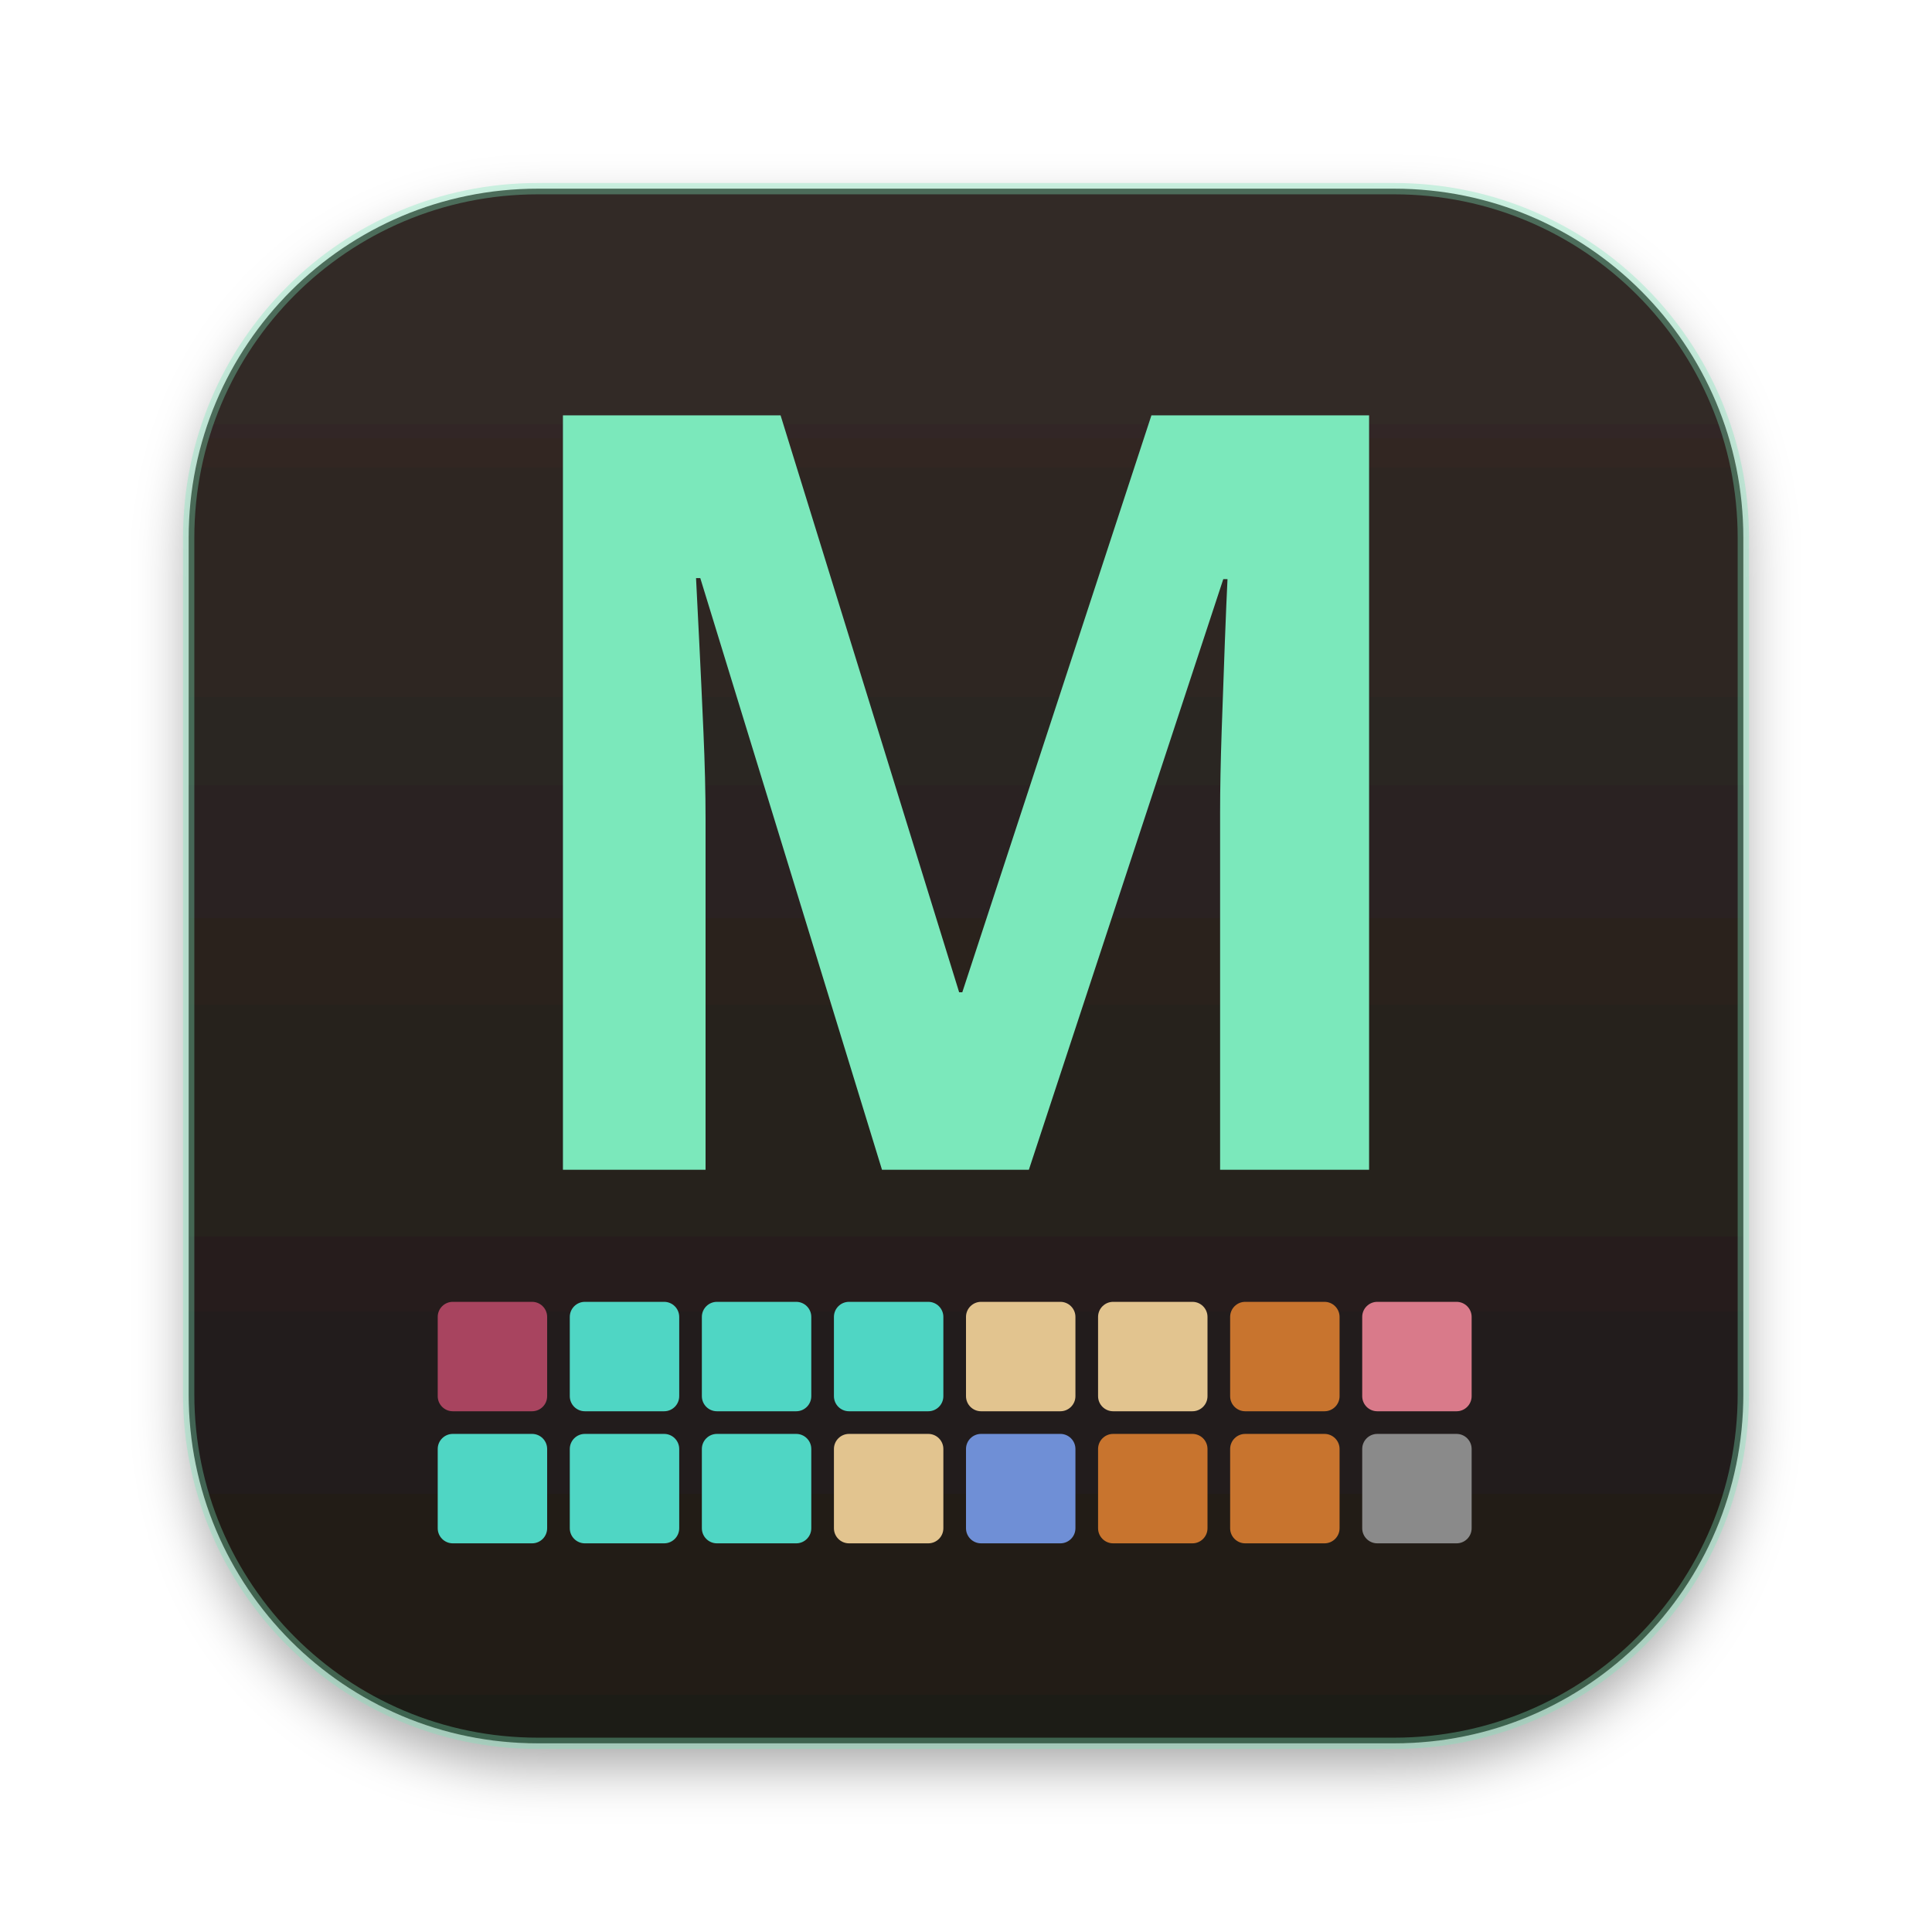
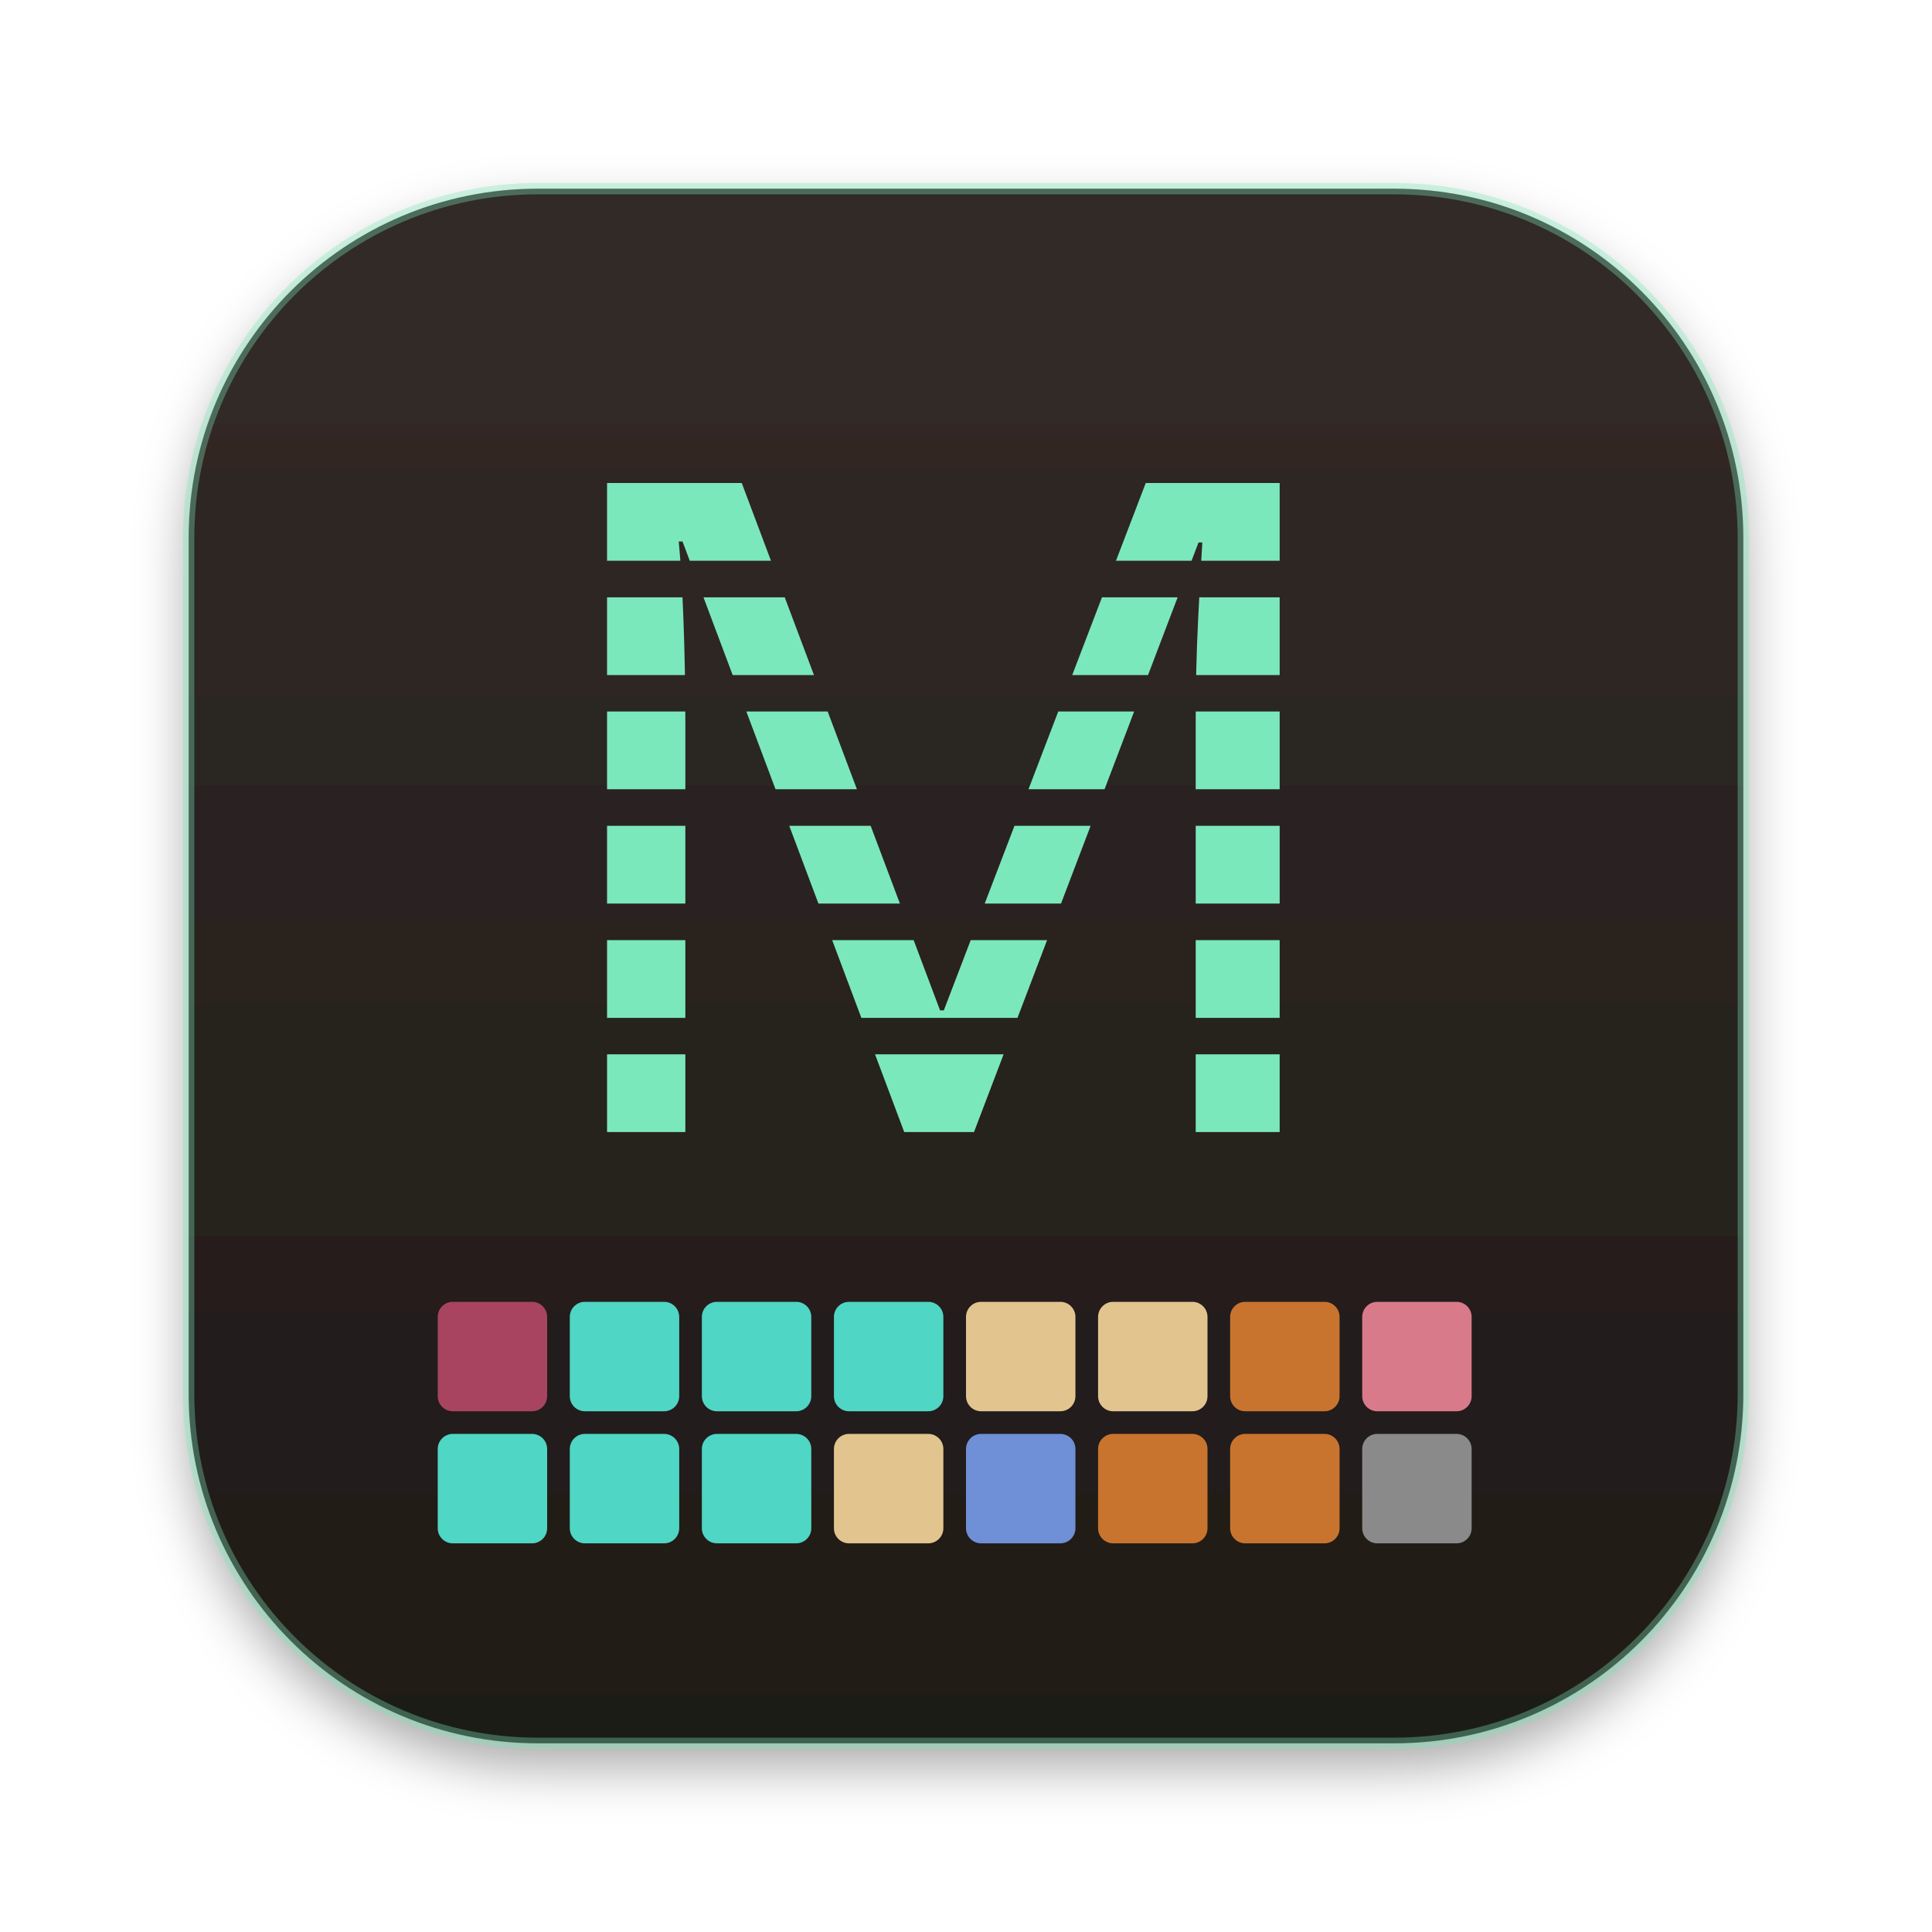
<svg xmlns="http://www.w3.org/2000/svg" width="1024" height="1024" viewBox="0 0 1024 1024">
  <defs>
    <linearGradient id="body" x2="0" y2="1">
      <stop stop-color="#332b27" />
      <stop offset="1" stop-color="#1f1a17" />
    </linearGradient>
    <filter id="shadow" x="-10%" y="-10%" width="120%" height="125%">
      <feDropShadow dx="0" dy="12" stdDeviation="14" flood-color="#000" flood-opacity="0.35" />
    </filter>
  </defs>
  <rect x="100" y="100" width="824" height="824" rx="185" fill="url(#body)" filter="url(#shadow)" />
  <rect x="100" y="100" width="824" height="824" rx="185" fill="none" stroke="#7be8bb" stroke-opacity="0.35" stroke-width="6" />
-   <text x="512" y="620" text-anchor="middle" font-family="Barlow Condensed" font-weight="700" font-size="560" fill="#7be8bb">M</text>
+   <clipPath id="stripes">
+     <rect x="0" y="256.0" width="1024" height="41.2" />
+     <rect x="0" y="316.6" width="1024" height="41.2" />
+     <rect x="0" y="377.1" width="1024" height="41.2" />
+     <rect x="0" y="437.7" width="1024" height="41.2" />
+     <rect x="0" y="498.3" width="1024" height="41.2" />
+     <rect x="0" y="558.8" width="1024" height="41.2" />
+   </clipPath>
+   <text x="500" y="600" text-anchor="middle" font-family="Saira Wordmark" font-size="500" fill="#7be8bb" clip-path="url(#stripes)">M</text>
  <g>
    <rect x="232" y="690" width="58" height="58" rx="8" fill="#a8445f" />
    <rect x="302" y="690" width="58" height="58" rx="8" fill="#4fd6c4" />
    <rect x="372" y="690" width="58" height="58" rx="8" fill="#4fd6c4" />
    <rect x="442" y="690" width="58" height="58" rx="8" fill="#4fd6c4" />
    <rect x="512" y="690" width="58" height="58" rx="8" fill="#e2c48f" />
    <rect x="582" y="690" width="58" height="58" rx="8" fill="#e2c48f" />
    <rect x="652" y="690" width="58" height="58" rx="8" fill="#c8742e" />
    <rect x="722" y="690" width="58" height="58" rx="8" fill="#d97a8a" />
    <rect x="232" y="760" width="58" height="58" rx="8" fill="#4fd6c4" />
    <rect x="302" y="760" width="58" height="58" rx="8" fill="#4fd6c4" />
    <rect x="372" y="760" width="58" height="58" rx="8" fill="#4fd6c4" />
    <rect x="442" y="760" width="58" height="58" rx="8" fill="#e2c48f" />
    <rect x="512" y="760" width="58" height="58" rx="8" fill="#6f8fd6" />
    <rect x="582" y="760" width="58" height="58" rx="8" fill="#c8742e" />
    <rect x="652" y="760" width="58" height="58" rx="8" fill="#c8742e" />
    <rect x="722" y="760" width="58" height="58" rx="8" fill="#8a8a8a" />
  </g>
</svg>
